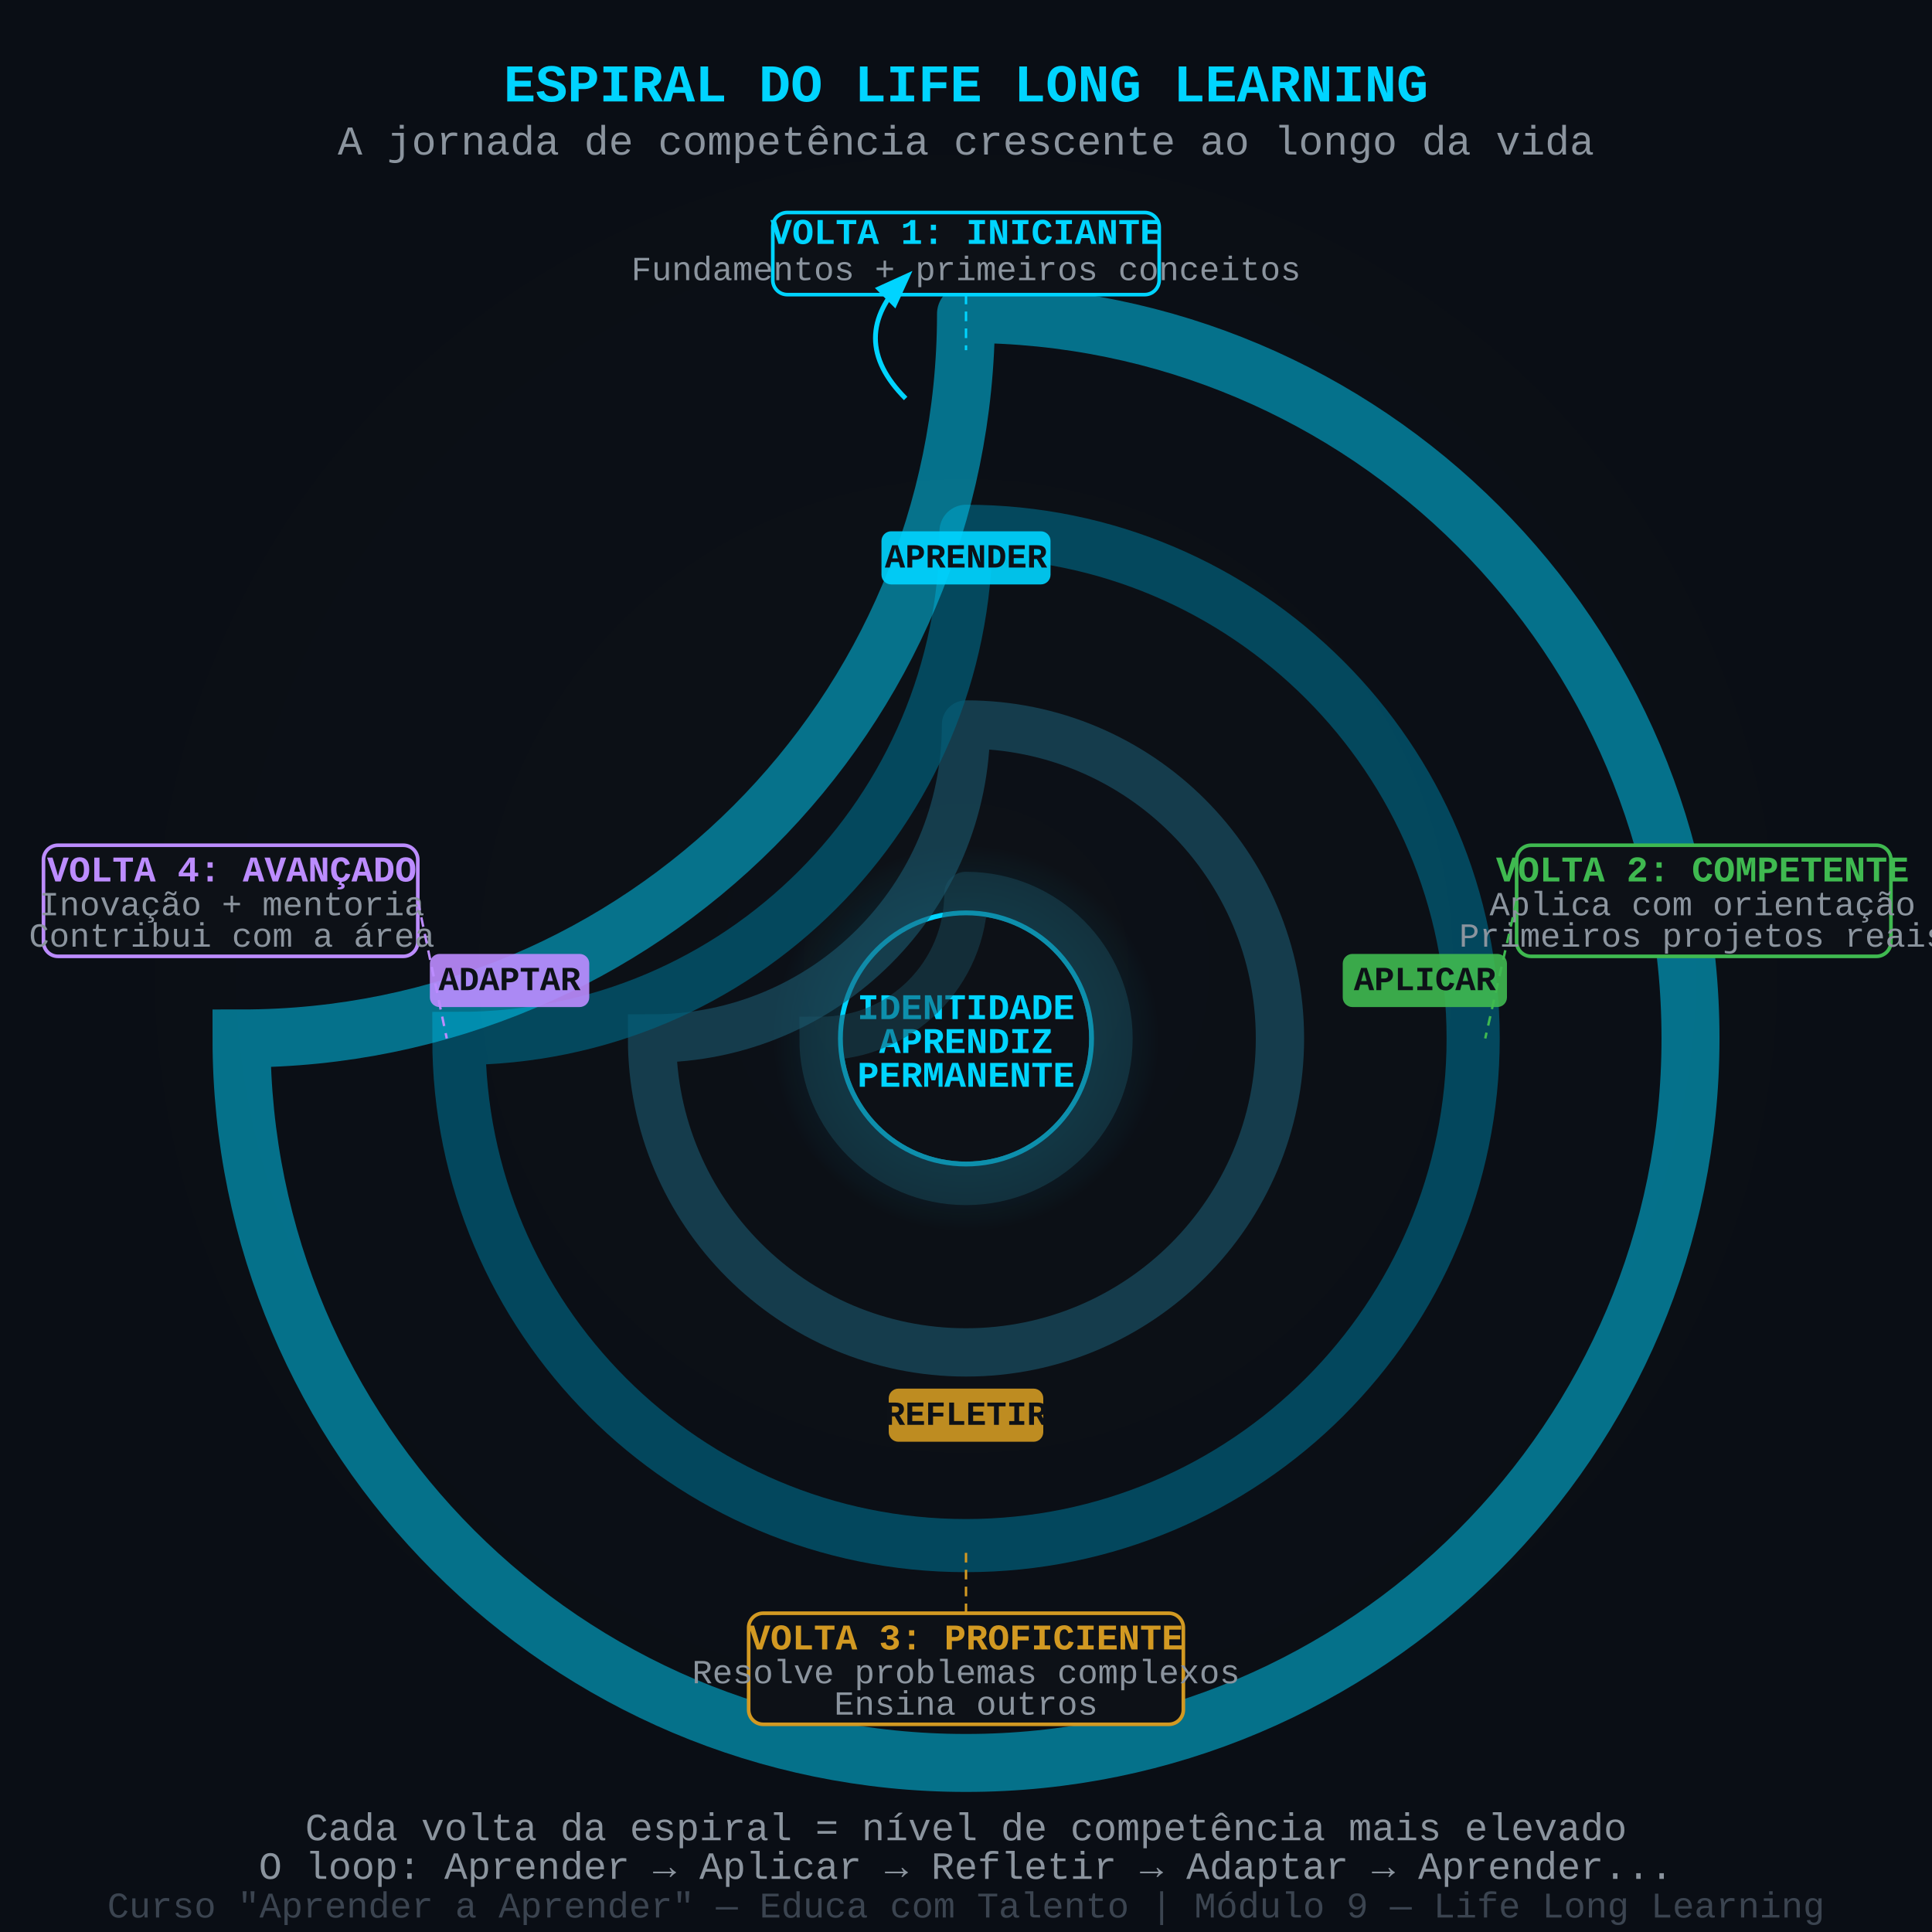
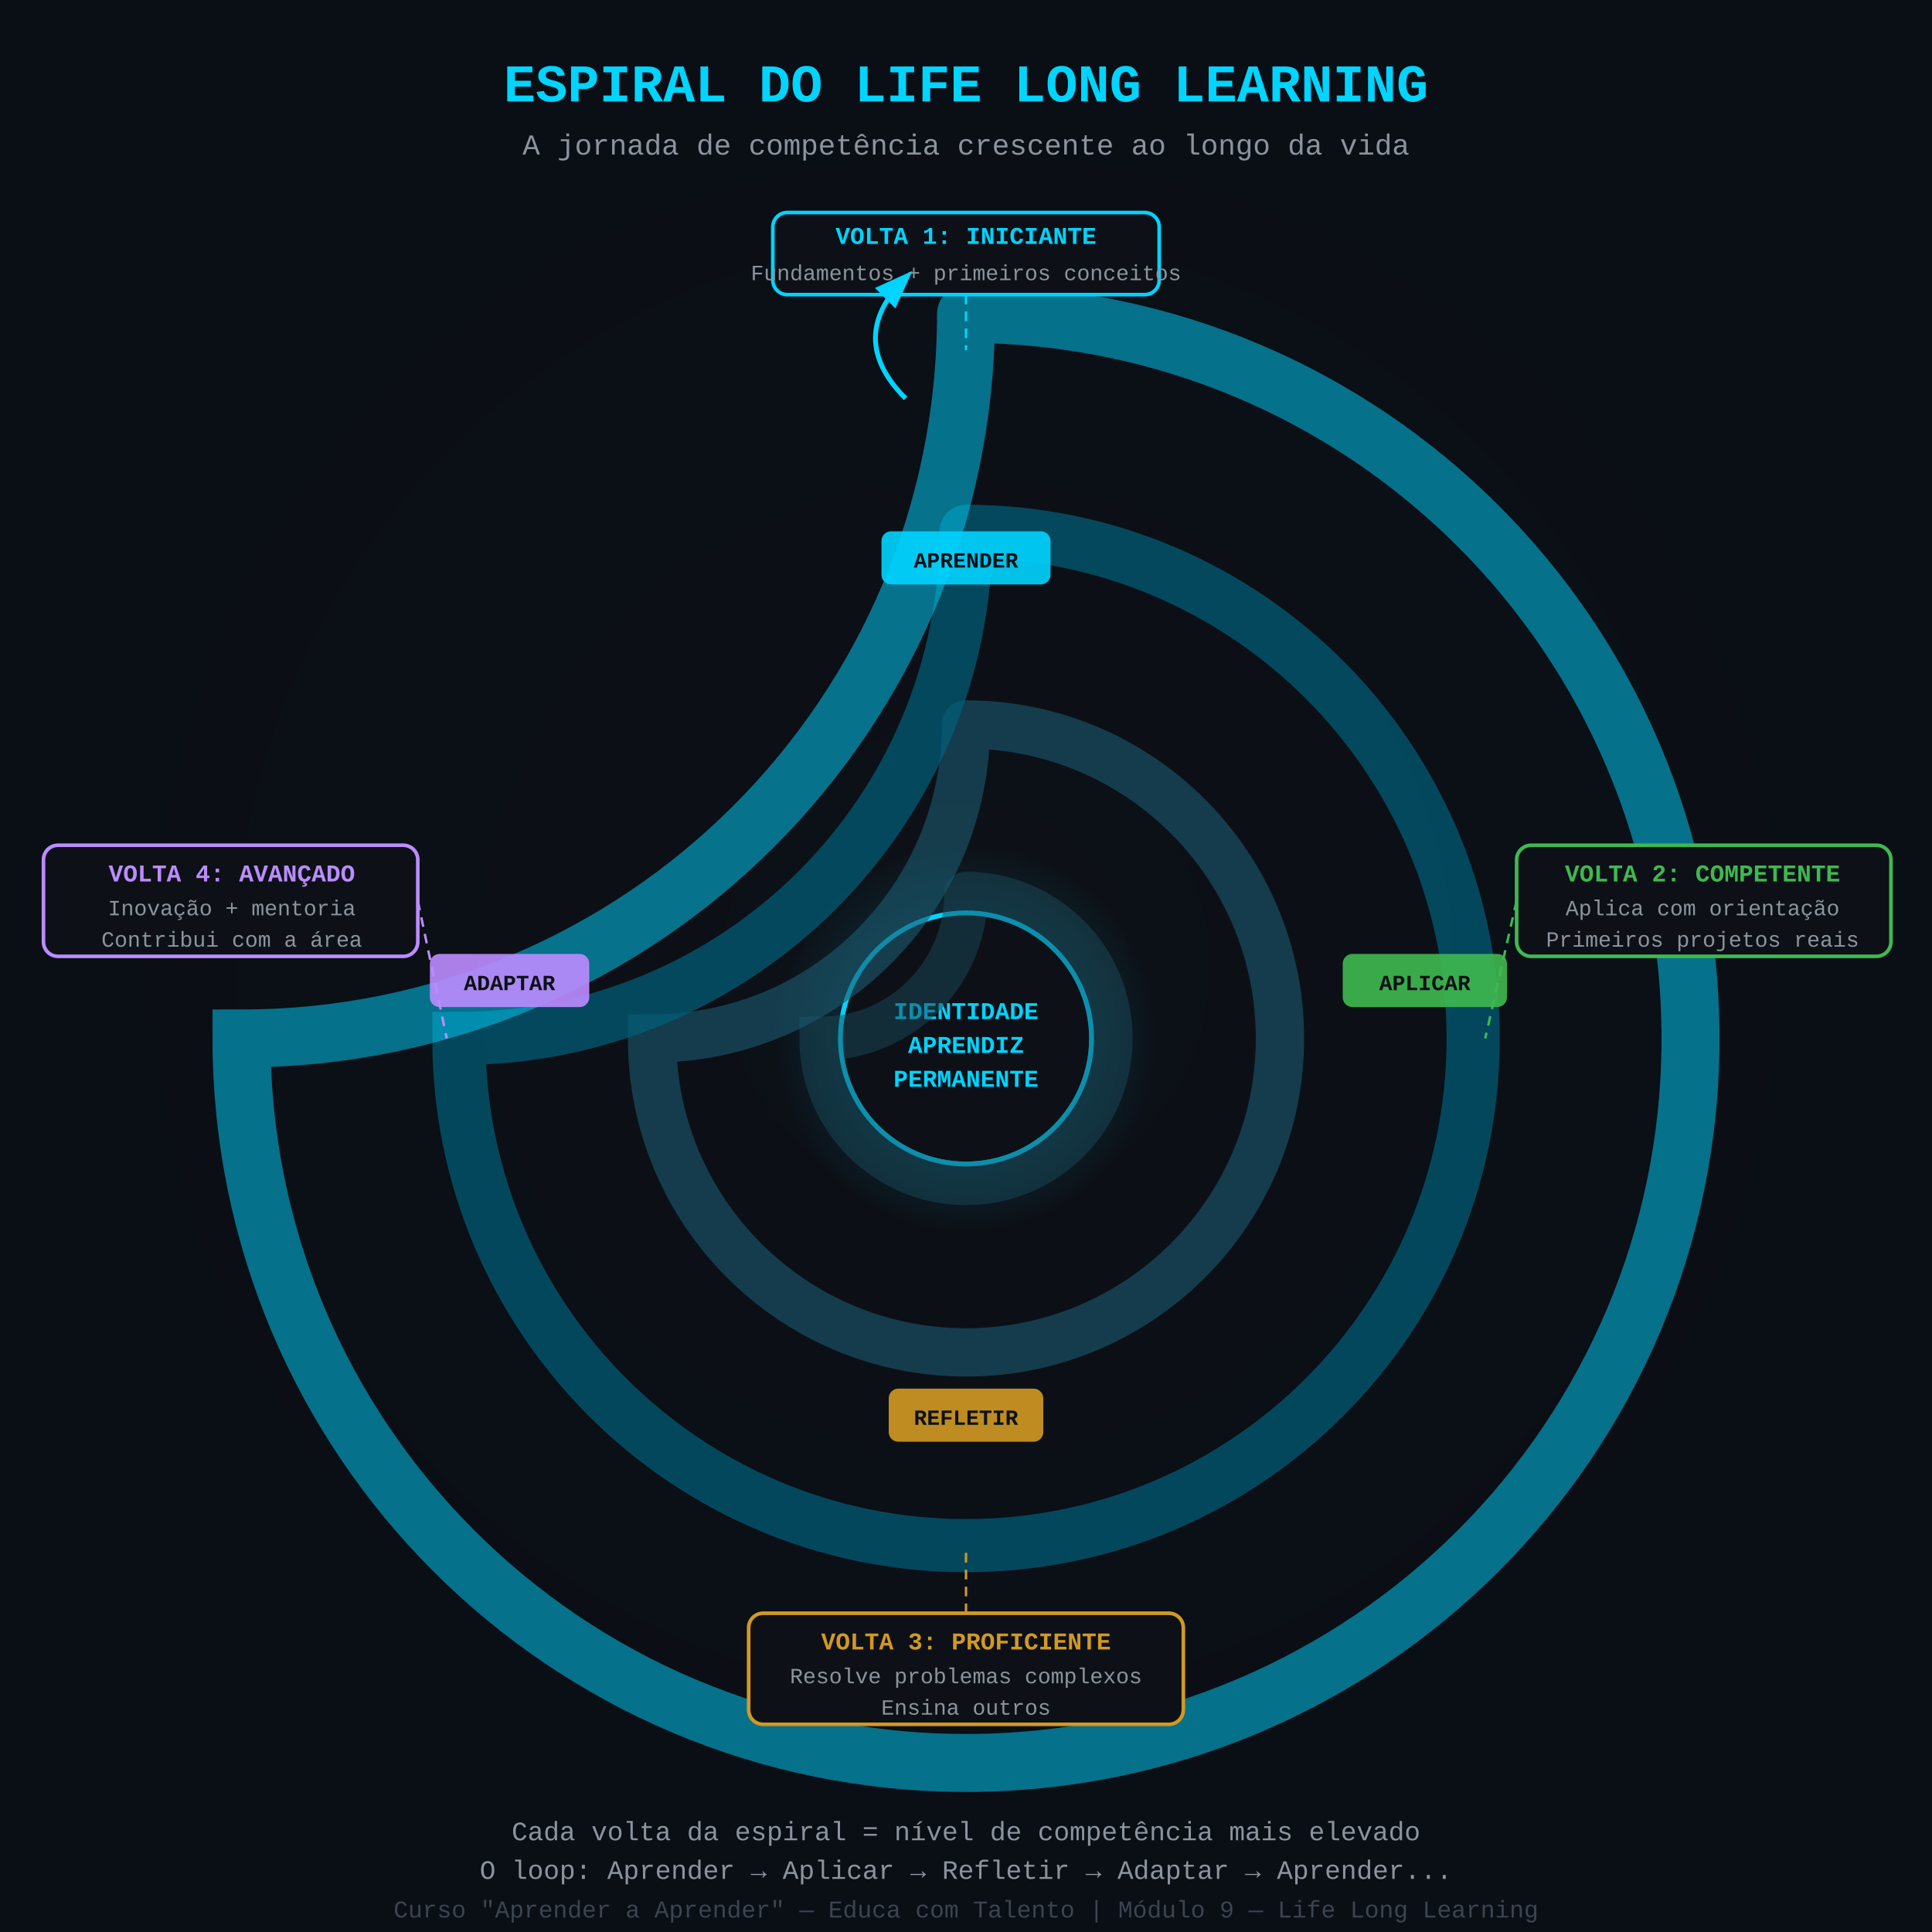
<svg xmlns="http://www.w3.org/2000/svg" viewBox="0 0 800 800" width="800" height="800">
  <defs>
    <radialGradient id="bgGrad" cx="50%" cy="50%" r="50%">
      <stop offset="0%" style="stop-color:#0d1117;stop-opacity:1" />
      <stop offset="100%" style="stop-color:#0a0e15;stop-opacity:1" />
    </radialGradient>
    <radialGradient id="coreGrad" cx="50%" cy="50%" r="50%">
      <stop offset="0%" style="stop-color:#00d4ff;stop-opacity:0.3" />
      <stop offset="100%" style="stop-color:#00d4ff;stop-opacity:0" />
    </radialGradient>
    <linearGradient id="spiral1" x1="0%" y1="0%" x2="100%" y2="100%">
      <stop offset="0%" style="stop-color:#1a3a4a;stop-opacity:1" />
      <stop offset="100%" style="stop-color:#00d4ff;stop-opacity:0.8" />
    </linearGradient>
  </defs>
  <rect width="800" height="800" fill="url(#bgGrad)" />
  <text x="400" y="42" font-family="'Courier New', monospace" font-size="22" font-weight="bold" fill="#00d4ff" text-anchor="middle">ESPIRAL DO LIFE LONG LEARNING</text>
-   <text x="400" y="64" font-family="'Courier New', monospace" font-size="17" fill="#8b949e" text-anchor="middle">A jornada de competência crescente ao longo da vida</text>
+   <text x="400" y="64" font-family="'Courier New', monospace" font-size="12" fill="#8b949e" text-anchor="middle">A jornada de competência crescente ao longo da vida</text>
  <circle cx="400" cy="430" r="80" fill="url(#coreGrad)" />
  <circle cx="400" cy="430" r="52" fill="#0d1117" stroke="#00d4ff" stroke-width="2" />
-   <text x="400" y="422" font-family="'Courier New', monospace" font-size="15" fill="#00d4ff" text-anchor="middle" font-weight="bold">IDENTIDADE</text>
-   <text x="400" y="436" font-family="'Courier New', monospace" font-size="15" fill="#00d4ff" text-anchor="middle" font-weight="bold">APRENDIZ</text>
-   <text x="400" y="450" font-family="'Courier New', monospace" font-size="15" fill="#00d4ff" text-anchor="middle" font-weight="bold">PERMANENTE</text>
+   <text x="400" y="422" font-family="'Courier New', monospace" font-size="10" fill="#00d4ff" text-anchor="middle" font-weight="bold">IDENTIDADE</text>
+   <text x="400" y="436" font-family="'Courier New', monospace" font-size="10" fill="#00d4ff" text-anchor="middle" font-weight="bold">APRENDIZ</text>
+   <text x="400" y="450" font-family="'Courier New', monospace" font-size="10" fill="#00d4ff" text-anchor="middle" font-weight="bold">PERMANENTE</text>
  <path d="M 400 370            A 60 60 0 0 1 460 430            A 60 60 0 0 1 400 490            A 60 60 0 0 1 340 430            A 60 60 0 0 0 400 370" fill="none" stroke="#1a4a5a" stroke-width="18" stroke-linecap="round" opacity="0.5" />
  <path d="M 400 300            A 130 130 0 0 1 530 430            A 130 130 0 0 1 400 560            A 130 130 0 0 1 270 430            A 130 130 0 0 0 400 300" fill="none" stroke="#1a5a70" stroke-width="20" stroke-linecap="round" opacity="0.6" />
  <path d="M 400 220            A 210 210 0 0 1 610 430            A 210 210 0 0 1 400 640            A 210 210 0 0 1 190 430            A 210 210 0 0 0 400 220" fill="none" stroke="#00607a" stroke-width="22" stroke-linecap="round" opacity="0.7" />
  <path d="M 400 130            A 300 300 0 0 1 700 430            A 300 300 0 0 1 400 730            A 300 300 0 0 1 100 430            A 300 300 0 0 0 400 130" fill="none" stroke="#00d4ff" stroke-width="24" stroke-linecap="round" opacity="0.5" />
  <rect x="320" y="88" width="160" height="34" rx="6" fill="#0d1117" stroke="#00d4ff" stroke-width="1.5" />
-   <text x="400" y="101" font-family="'Courier New', monospace" font-size="15" fill="#00d4ff" text-anchor="middle" font-weight="bold">VOLTA 1: INICIANTE</text>
-   <text x="400" y="116" font-family="'Courier New', monospace" font-size="14" fill="#8b949e" text-anchor="middle">Fundamentos + primeiros conceitos</text>
+   <text x="400" y="101" font-family="'Courier New', monospace" font-size="10" fill="#00d4ff" text-anchor="middle" font-weight="bold">VOLTA 1: INICIANTE</text>
+   <text x="400" y="116" font-family="'Courier New', monospace" font-size="9" fill="#8b949e" text-anchor="middle">Fundamentos + primeiros conceitos</text>
  <line x1="400" y1="122" x2="400" y2="145" stroke="#00d4ff" stroke-width="1" stroke-dasharray="4,3" />
  <rect x="628" y="350" width="155" height="46" rx="6" fill="#0d1117" stroke="#3fb950" stroke-width="1.5" />
-   <text x="705" y="365" font-family="'Courier New', monospace" font-size="15" fill="#3fb950" text-anchor="middle" font-weight="bold">VOLTA 2: COMPETENTE</text>
-   <text x="705" y="379" font-family="'Courier New', monospace" font-size="14" fill="#8b949e" text-anchor="middle">Aplica com orientação</text>
-   <text x="705" y="392" font-family="'Courier New', monospace" font-size="14" fill="#8b949e" text-anchor="middle">Primeiros projetos reais</text>
+   <text x="705" y="365" font-family="'Courier New', monospace" font-size="10" fill="#3fb950" text-anchor="middle" font-weight="bold">VOLTA 2: COMPETENTE</text>
+   <text x="705" y="379" font-family="'Courier New', monospace" font-size="9" fill="#8b949e" text-anchor="middle">Aplica com orientação</text>
+   <text x="705" y="392" font-family="'Courier New', monospace" font-size="9" fill="#8b949e" text-anchor="middle">Primeiros projetos reais</text>
  <line x1="628" y1="373" x2="615" y2="430" stroke="#3fb950" stroke-width="1" stroke-dasharray="4,3" />
  <rect x="310" y="668" width="180" height="46" rx="6" fill="#0d1117" stroke="#d29922" stroke-width="1.5" />
-   <text x="400" y="683" font-family="'Courier New', monospace" font-size="15" fill="#d29922" text-anchor="middle" font-weight="bold">VOLTA 3: PROFICIENTE</text>
-   <text x="400" y="697" font-family="'Courier New', monospace" font-size="14" fill="#8b949e" text-anchor="middle">Resolve problemas complexos</text>
-   <text x="400" y="710" font-family="'Courier New', monospace" font-size="14" fill="#8b949e" text-anchor="middle">Ensina outros</text>
+   <text x="400" y="683" font-family="'Courier New', monospace" font-size="10" fill="#d29922" text-anchor="middle" font-weight="bold">VOLTA 3: PROFICIENTE</text>
+   <text x="400" y="697" font-family="'Courier New', monospace" font-size="9" fill="#8b949e" text-anchor="middle">Resolve problemas complexos</text>
+   <text x="400" y="710" font-family="'Courier New', monospace" font-size="9" fill="#8b949e" text-anchor="middle">Ensina outros</text>
  <line x1="400" y1="668" x2="400" y2="640" stroke="#d29922" stroke-width="1" stroke-dasharray="4,3" />
  <rect x="18" y="350" width="155" height="46" rx="6" fill="#0d1117" stroke="#bc8cff" stroke-width="1.5" />
-   <text x="96" y="365" font-family="'Courier New', monospace" font-size="15" fill="#bc8cff" text-anchor="middle" font-weight="bold">VOLTA 4: AVANÇADO</text>
-   <text x="96" y="379" font-family="'Courier New', monospace" font-size="14" fill="#8b949e" text-anchor="middle">Inovação + mentoria</text>
-   <text x="96" y="392" font-family="'Courier New', monospace" font-size="14" fill="#8b949e" text-anchor="middle">Contribui com a área</text>
+   <text x="96" y="365" font-family="'Courier New', monospace" font-size="10" fill="#bc8cff" text-anchor="middle" font-weight="bold">VOLTA 4: AVANÇADO</text>
+   <text x="96" y="379" font-family="'Courier New', monospace" font-size="9" fill="#8b949e" text-anchor="middle">Inovação + mentoria</text>
+   <text x="96" y="392" font-family="'Courier New', monospace" font-size="9" fill="#8b949e" text-anchor="middle">Contribui com a área</text>
  <line x1="173" y1="373" x2="185" y2="430" stroke="#bc8cff" stroke-width="1" stroke-dasharray="4,3" />
  <rect x="365" y="220" width="70" height="22" rx="4" fill="#00d4ff" opacity="0.9" />
-   <text x="400" y="235" font-family="'Courier New', monospace" font-size="14" fill="#0d1117" text-anchor="middle" font-weight="bold">APRENDER</text>
+   <text x="400" y="235" font-family="'Courier New', monospace" font-size="9" fill="#0d1117" text-anchor="middle" font-weight="bold">APRENDER</text>
  <rect x="556" y="395" width="68" height="22" rx="4" fill="#3fb950" opacity="0.9" />
-   <text x="590" y="410" font-family="'Courier New', monospace" font-size="14" fill="#0d1117" text-anchor="middle" font-weight="bold">APLICAR</text>
+   <text x="590" y="410" font-family="'Courier New', monospace" font-size="9" fill="#0d1117" text-anchor="middle" font-weight="bold">APLICAR</text>
  <rect x="368" y="575" width="64" height="22" rx="4" fill="#d29922" opacity="0.9" />
-   <text x="400" y="590" font-family="'Courier New', monospace" font-size="14" fill="#0d1117" text-anchor="middle" font-weight="bold">REFLETIR</text>
+   <text x="400" y="590" font-family="'Courier New', monospace" font-size="9" fill="#0d1117" text-anchor="middle" font-weight="bold">REFLETIR</text>
  <rect x="178" y="395" width="66" height="22" rx="4" fill="#bc8cff" opacity="0.9" />
-   <text x="211" y="410" font-family="'Courier New', monospace" font-size="14" fill="#0d1117" text-anchor="middle" font-weight="bold">ADAPTAR</text>
+   <text x="211" y="410" font-family="'Courier New', monospace" font-size="9" fill="#0d1117" text-anchor="middle" font-weight="bold">ADAPTAR</text>
  <path d="M 375 165 Q 350 140 375 115" fill="none" stroke="#00d4ff" stroke-width="2" marker-end="url(#arrow)" />
  <defs>
    <marker id="arrow" markerWidth="8" markerHeight="8" refX="6" refY="3" orient="auto">
      <path d="M0,0 L0,6 L8,3 z" fill="#00d4ff" />
    </marker>
  </defs>
-   <text x="400" y="762" font-family="'Courier New', monospace" font-size="16" fill="#8b949e" text-anchor="middle">Cada volta da espiral = nível de competência mais elevado</text>
-   <text x="400" y="778" font-family="'Courier New', monospace" font-size="16" fill="#8b949e" text-anchor="middle">O loop: Aprender → Aplicar → Refletir → Adaptar → Aprender...</text>
-   <text x="400" y="794" font-family="'Courier New', monospace" font-size="15" fill="#3b4450" text-anchor="middle">Curso "Aprender a Aprender" — Educa com Talento | Módulo 9 — Life Long Learning</text>
+   <text x="400" y="762" font-family="'Courier New', monospace" font-size="11" fill="#8b949e" text-anchor="middle">Cada volta da espiral = nível de competência mais elevado</text>
+   <text x="400" y="778" font-family="'Courier New', monospace" font-size="11" fill="#8b949e" text-anchor="middle">O loop: Aprender → Aplicar → Refletir → Adaptar → Aprender...</text>
+   <text x="400" y="794" font-family="'Courier New', monospace" font-size="10" fill="#3b4450" text-anchor="middle">Curso "Aprender a Aprender" — Educa com Talento | Módulo 9 — Life Long Learning</text>
</svg>
